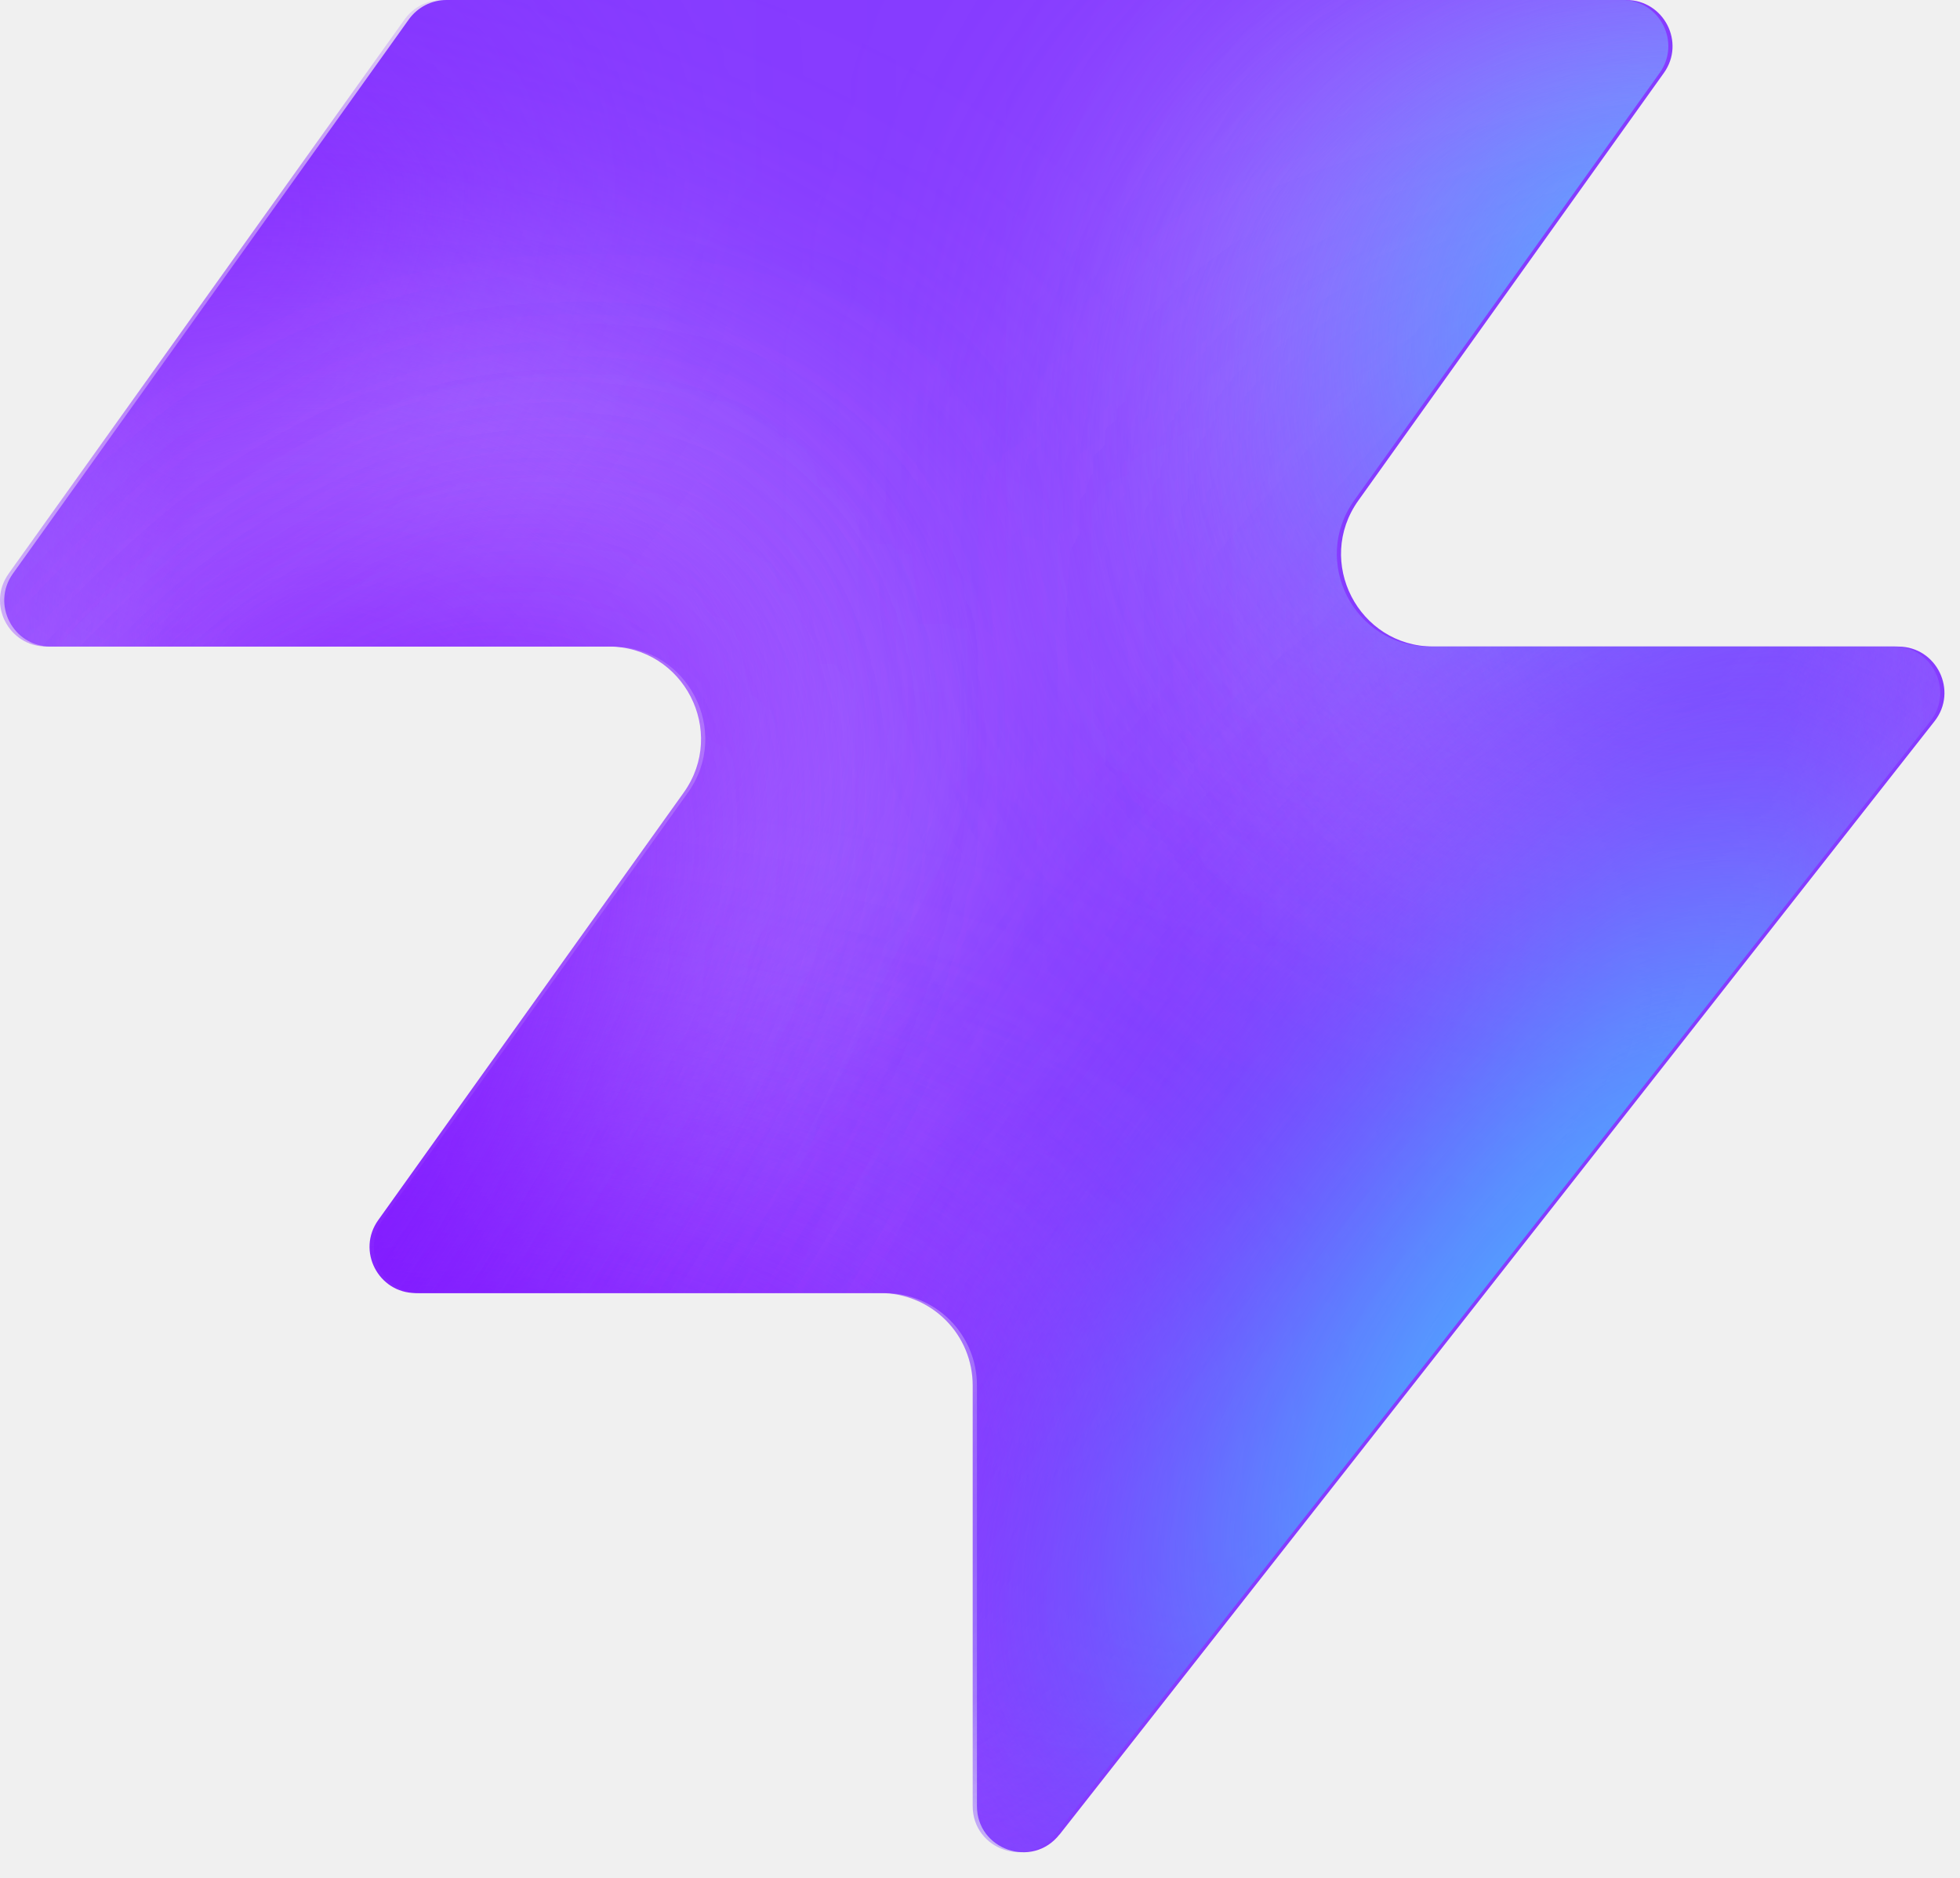
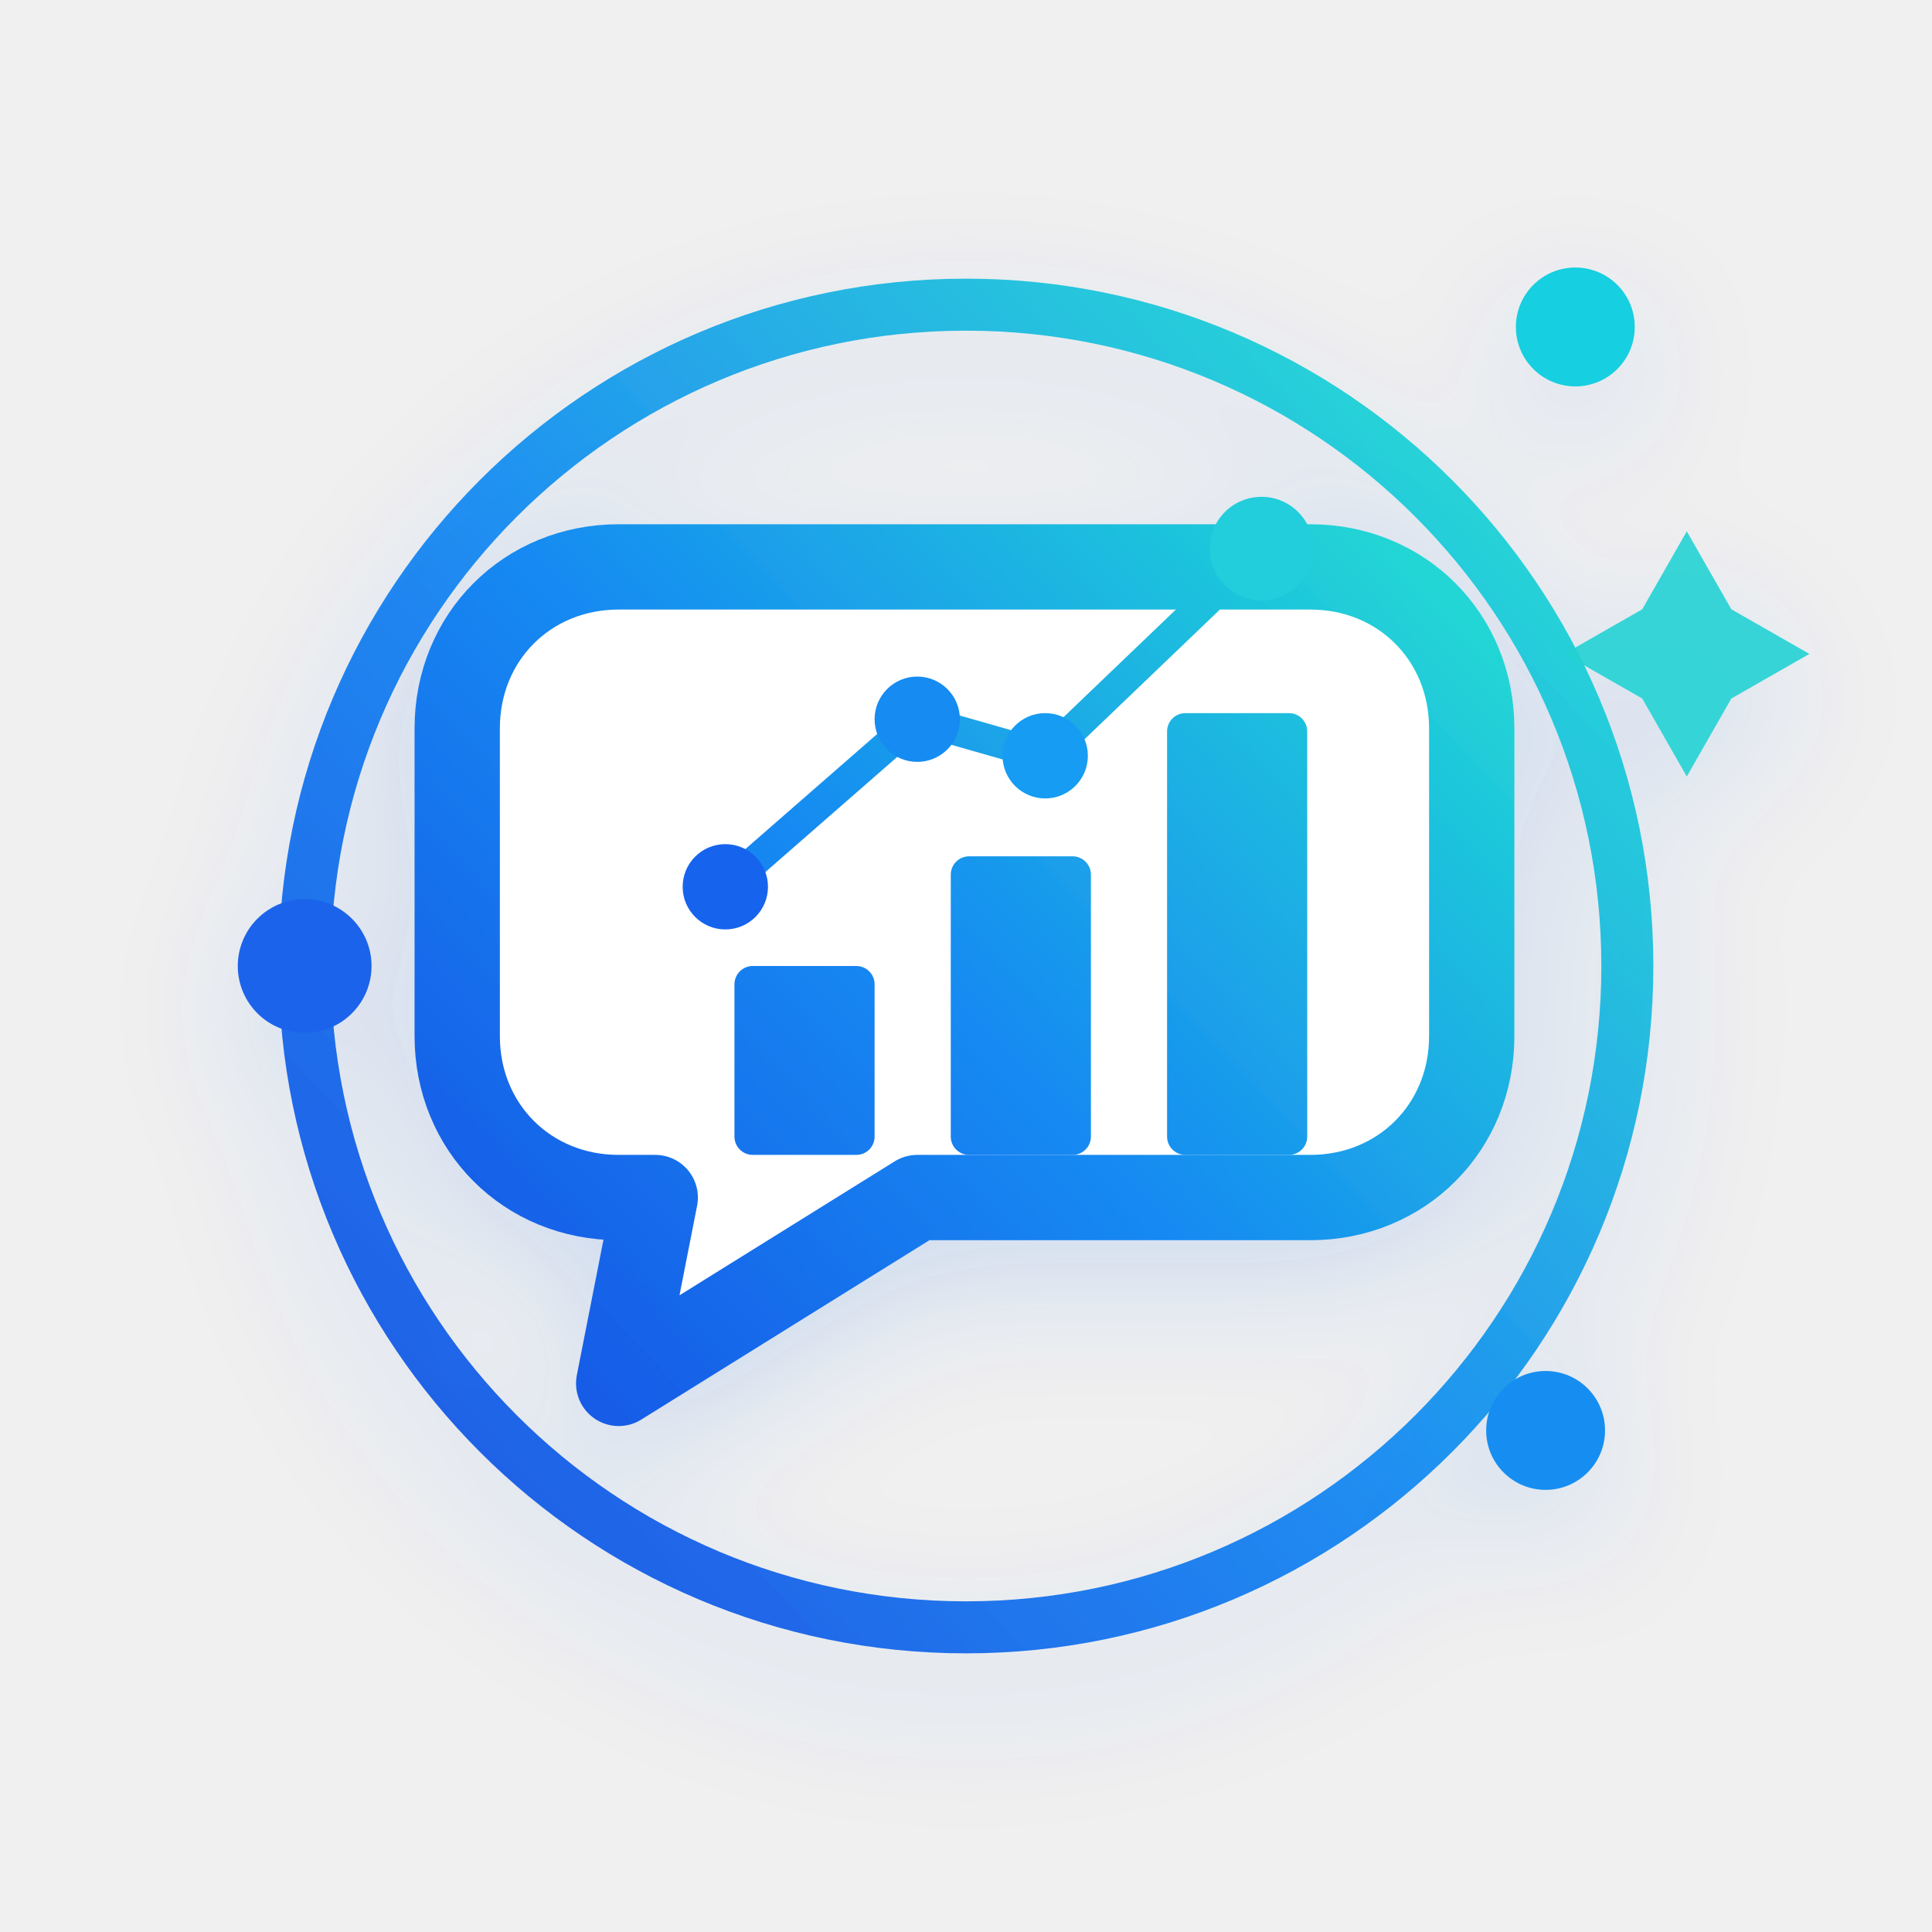
- <svg xmlns="http://www.w3.org/2000/svg" width="48" height="46" fill="none" viewBox="0 0 48 46">
-   <path fill="#863bff" d="M25.946 44.938c-.664.845-2.021.375-2.021-.698V33.937a2.26 2.26 0 0 0-2.262-2.262H10.287c-.92 0-1.456-1.04-.92-1.788l7.48-10.471c1.07-1.497 0-3.578-1.842-3.578H1.237c-.92 0-1.456-1.04-.92-1.788L10.013.474c.214-.297.556-.474.92-.474h28.894c.92 0 1.456 1.04.92 1.788l-7.48 10.471c-1.07 1.498 0 3.579 1.842 3.579h11.377c.943 0 1.473 1.088.89 1.83L25.947 44.94z" style="fill:#863bff;fill:color(display-p3 .525 .23 1);fill-opacity:1" />
-   <mask id="a" width="48" height="46" x="0" y="0" maskUnits="userSpaceOnUse" style="mask-type:alpha">
-     <path fill="#000" d="M25.842 44.938c-.664.844-2.021.375-2.021-.698V33.937a2.26 2.26 0 0 0-2.262-2.262H10.183c-.92 0-1.456-1.04-.92-1.788l7.48-10.471c1.07-1.498 0-3.579-1.842-3.579H1.133c-.92 0-1.456-1.04-.92-1.787L9.91.473c.214-.297.556-.474.92-.474h28.894c.92 0 1.456 1.04.92 1.788l-7.48 10.471c-1.07 1.498 0 3.578 1.842 3.578h11.377c.943 0 1.473 1.088.89 1.832L25.843 44.94z" style="fill:#000;fill-opacity:1" />
-   </mask>
-   <g mask="url(#a)">
-     <g filter="url(#b)">
-       <ellipse cx="5.508" cy="14.704" fill="#ede6ff" rx="5.508" ry="14.704" style="fill:#ede6ff;fill:color(display-p3 .927 .903 1);fill-opacity:1" transform="matrix(.00324 1 1 -.00324 -4.47 31.516)" />
-     </g>
-     <g filter="url(#c)">
-       <ellipse cx="10.399" cy="29.851" fill="#ede6ff" rx="10.399" ry="29.851" style="fill:#ede6ff;fill:color(display-p3 .927 .903 1);fill-opacity:1" transform="matrix(.00324 1 1 -.00324 -39.328 7.883)" />
-     </g>
-     <g filter="url(#d)">
-       <ellipse cx="5.508" cy="30.487" fill="#7e14ff" rx="5.508" ry="30.487" style="fill:#7e14ff;fill:color(display-p3 .492 .077 1);fill-opacity:1" transform="rotate(89.814 -25.913 -14.639)scale(1 -1)" />
-     </g>
-     <g filter="url(#e)">
-       <ellipse cx="5.508" cy="30.599" fill="#7e14ff" rx="5.508" ry="30.599" style="fill:#7e14ff;fill:color(display-p3 .492 .077 1);fill-opacity:1" transform="rotate(89.814 -32.644 -3.334)scale(1 -1)" />
-     </g>
-     <g filter="url(#f)">
-       <ellipse cx="5.508" cy="30.599" fill="#7e14ff" rx="5.508" ry="30.599" style="fill:#7e14ff;fill:color(display-p3 .492 .077 1);fill-opacity:1" transform="matrix(.00324 1 1 -.00324 -34.34 30.47)" />
-     </g>
-     <g filter="url(#g)">
-       <ellipse cx="14.072" cy="22.078" fill="#ede6ff" rx="14.072" ry="22.078" style="fill:#ede6ff;fill:color(display-p3 .927 .903 1);fill-opacity:1" transform="rotate(93.35 24.506 48.493)scale(-1 1)" />
-     </g>
-     <g filter="url(#h)">
-       <ellipse cx="3.47" cy="21.501" fill="#7e14ff" rx="3.47" ry="21.501" style="fill:#7e14ff;fill:color(display-p3 .492 .077 1);fill-opacity:1" transform="rotate(89.009 28.708 47.59)scale(-1 1)" />
-     </g>
-     <g filter="url(#i)">
-       <ellipse cx="3.47" cy="21.501" fill="#7e14ff" rx="3.47" ry="21.501" style="fill:#7e14ff;fill:color(display-p3 .492 .077 1);fill-opacity:1" transform="rotate(89.009 28.708 47.59)scale(-1 1)" />
-     </g>
-     <g filter="url(#j)">
-       <ellipse cx=".387" cy="8.972" fill="#7e14ff" rx="4.407" ry="29.108" style="fill:#7e14ff;fill:color(display-p3 .492 .077 1);fill-opacity:1" transform="rotate(39.51 .387 8.972)" />
-     </g>
-     <g filter="url(#k)">
-       <ellipse cx="47.523" cy="-6.092" fill="#7e14ff" rx="4.407" ry="29.108" style="fill:#7e14ff;fill:color(display-p3 .492 .077 1);fill-opacity:1" transform="rotate(37.892 47.523 -6.092)" />
-     </g>
-     <g filter="url(#l)">
-       <ellipse cx="41.412" cy="6.333" fill="#47bfff" rx="5.971" ry="9.665" style="fill:#47bfff;fill:color(display-p3 .28 .748 1);fill-opacity:1" transform="rotate(37.892 41.412 6.333)" />
-     </g>
-     <g filter="url(#m)">
-       <ellipse cx="-1.879" cy="38.332" fill="#7e14ff" rx="4.407" ry="29.108" style="fill:#7e14ff;fill:color(display-p3 .492 .077 1);fill-opacity:1" transform="rotate(37.892 -1.88 38.332)" />
-     </g>
-     <g filter="url(#n)">
-       <ellipse cx="-1.879" cy="38.332" fill="#7e14ff" rx="4.407" ry="29.108" style="fill:#7e14ff;fill:color(display-p3 .492 .077 1);fill-opacity:1" transform="rotate(37.892 -1.88 38.332)" />
-     </g>
-     <g filter="url(#o)">
-       <ellipse cx="35.651" cy="29.907" fill="#7e14ff" rx="4.407" ry="29.108" style="fill:#7e14ff;fill:color(display-p3 .492 .077 1);fill-opacity:1" transform="rotate(37.892 35.651 29.907)" />
-     </g>
-     <g filter="url(#p)">
-       <ellipse cx="38.418" cy="32.4" fill="#47bfff" rx="5.971" ry="15.297" style="fill:#47bfff;fill:color(display-p3 .28 .748 1);fill-opacity:1" transform="rotate(37.892 38.418 32.4)" />
-     </g>
-   </g>
+ <svg xmlns="http://www.w3.org/2000/svg" width="520" height="520" viewBox="0 0 520 520" fill="none" role="img" aria-labelledby="title desc">
  <defs>
-     <filter id="b" width="60.045" height="41.654" x="-19.77" y="16.149" color-interpolation-filters="sRGB" filterUnits="userSpaceOnUse">
-       <feFlood flood-opacity="0" result="BackgroundImageFix" />
-       <feBlend in="SourceGraphic" in2="BackgroundImageFix" result="shape" />
-       <feGaussianBlur result="effect1_foregroundBlur_2002_17158" stdDeviation="7.659" />
-     </filter>
-     <filter id="c" width="90.34" height="51.437" x="-54.613" y="-7.533" color-interpolation-filters="sRGB" filterUnits="userSpaceOnUse">
-       <feFlood flood-opacity="0" result="BackgroundImageFix" />
-       <feBlend in="SourceGraphic" in2="BackgroundImageFix" result="shape" />
-       <feGaussianBlur result="effect1_foregroundBlur_2002_17158" stdDeviation="7.659" />
-     </filter>
-     <filter id="d" width="79.355" height="29.4" x="-49.64" y="2.03" color-interpolation-filters="sRGB" filterUnits="userSpaceOnUse">
-       <feFlood flood-opacity="0" result="BackgroundImageFix" />
-       <feBlend in="SourceGraphic" in2="BackgroundImageFix" result="shape" />
-       <feGaussianBlur result="effect1_foregroundBlur_2002_17158" stdDeviation="4.596" />
-     </filter>
-     <filter id="e" width="79.579" height="29.4" x="-45.045" y="20.029" color-interpolation-filters="sRGB" filterUnits="userSpaceOnUse">
-       <feFlood flood-opacity="0" result="BackgroundImageFix" />
-       <feBlend in="SourceGraphic" in2="BackgroundImageFix" result="shape" />
-       <feGaussianBlur result="effect1_foregroundBlur_2002_17158" stdDeviation="4.596" />
-     </filter>
-     <filter id="f" width="79.579" height="29.4" x="-43.513" y="21.178" color-interpolation-filters="sRGB" filterUnits="userSpaceOnUse">
-       <feFlood flood-opacity="0" result="BackgroundImageFix" />
-       <feBlend in="SourceGraphic" in2="BackgroundImageFix" result="shape" />
-       <feGaussianBlur result="effect1_foregroundBlur_2002_17158" stdDeviation="4.596" />
-     </filter>
-     <filter id="g" width="74.749" height="58.852" x="15.756" y="-17.901" color-interpolation-filters="sRGB" filterUnits="userSpaceOnUse">
-       <feFlood flood-opacity="0" result="BackgroundImageFix" />
-       <feBlend in="SourceGraphic" in2="BackgroundImageFix" result="shape" />
-       <feGaussianBlur result="effect1_foregroundBlur_2002_17158" stdDeviation="7.659" />
-     </filter>
-     <filter id="h" width="61.377" height="25.362" x="23.548" y="2.284" color-interpolation-filters="sRGB" filterUnits="userSpaceOnUse">
-       <feFlood flood-opacity="0" result="BackgroundImageFix" />
-       <feBlend in="SourceGraphic" in2="BackgroundImageFix" result="shape" />
-       <feGaussianBlur result="effect1_foregroundBlur_2002_17158" stdDeviation="4.596" />
-     </filter>
-     <filter id="i" width="61.377" height="25.362" x="23.548" y="2.284" color-interpolation-filters="sRGB" filterUnits="userSpaceOnUse">
-       <feFlood flood-opacity="0" result="BackgroundImageFix" />
-       <feBlend in="SourceGraphic" in2="BackgroundImageFix" result="shape" />
-       <feGaussianBlur result="effect1_foregroundBlur_2002_17158" stdDeviation="4.596" />
-     </filter>
-     <filter id="j" width="56.045" height="63.649" x="-27.636" y="-22.853" color-interpolation-filters="sRGB" filterUnits="userSpaceOnUse">
-       <feFlood flood-opacity="0" result="BackgroundImageFix" />
-       <feBlend in="SourceGraphic" in2="BackgroundImageFix" result="shape" />
-       <feGaussianBlur result="effect1_foregroundBlur_2002_17158" stdDeviation="4.596" />
-     </filter>
-     <filter id="k" width="54.814" height="64.646" x="20.116" y="-38.415" color-interpolation-filters="sRGB" filterUnits="userSpaceOnUse">
-       <feFlood flood-opacity="0" result="BackgroundImageFix" />
-       <feBlend in="SourceGraphic" in2="BackgroundImageFix" result="shape" />
-       <feGaussianBlur result="effect1_foregroundBlur_2002_17158" stdDeviation="4.596" />
-     </filter>
-     <filter id="l" width="33.541" height="35.313" x="24.641" y="-11.323" color-interpolation-filters="sRGB" filterUnits="userSpaceOnUse">
-       <feFlood flood-opacity="0" result="BackgroundImageFix" />
-       <feBlend in="SourceGraphic" in2="BackgroundImageFix" result="shape" />
-       <feGaussianBlur result="effect1_foregroundBlur_2002_17158" stdDeviation="4.596" />
-     </filter>
-     <filter id="m" width="54.814" height="64.646" x="-29.286" y="6.009" color-interpolation-filters="sRGB" filterUnits="userSpaceOnUse">
-       <feFlood flood-opacity="0" result="BackgroundImageFix" />
-       <feBlend in="SourceGraphic" in2="BackgroundImageFix" result="shape" />
-       <feGaussianBlur result="effect1_foregroundBlur_2002_17158" stdDeviation="4.596" />
-     </filter>
-     <filter id="n" width="54.814" height="64.646" x="-29.286" y="6.009" color-interpolation-filters="sRGB" filterUnits="userSpaceOnUse">
-       <feFlood flood-opacity="0" result="BackgroundImageFix" />
-       <feBlend in="SourceGraphic" in2="BackgroundImageFix" result="shape" />
-       <feGaussianBlur result="effect1_foregroundBlur_2002_17158" stdDeviation="4.596" />
-     </filter>
-     <filter id="o" width="54.814" height="64.646" x="8.244" y="-2.416" color-interpolation-filters="sRGB" filterUnits="userSpaceOnUse">
-       <feFlood flood-opacity="0" result="BackgroundImageFix" />
-       <feBlend in="SourceGraphic" in2="BackgroundImageFix" result="shape" />
-       <feGaussianBlur result="effect1_foregroundBlur_2002_17158" stdDeviation="4.596" />
-     </filter>
-     <filter id="p" width="39.409" height="43.623" x="18.713" y="10.588" color-interpolation-filters="sRGB" filterUnits="userSpaceOnUse">
-       <feFlood flood-opacity="0" result="BackgroundImageFix" />
-       <feBlend in="SourceGraphic" in2="BackgroundImageFix" result="shape" />
-       <feGaussianBlur result="effect1_foregroundBlur_2002_17158" stdDeviation="4.596" />
+     <linearGradient id="blueCyan" x1="108" y1="396" x2="399" y2="119" gradientUnits="userSpaceOnUse">
+       <stop offset="0" stop-color="#1557E6" />
+       <stop offset="0.48" stop-color="#178AF2" />
+       <stop offset="1" stop-color="#21D6D5" />
+     </linearGradient>
+     <filter id="softShadow" x="-20%" y="-20%" width="140%" height="140%" color-interpolation-filters="sRGB">
+       <feDropShadow dx="0" dy="12" stdDeviation="18" flood-color="#0B61E8" flood-opacity="0.14" />
    </filter>
  </defs>
+   <g filter="url(#softShadow)">
+     <circle cx="260" cy="260" r="178" stroke="url(#blueCyan)" stroke-width="14" fill="none" opacity="0.95" />
+     <circle cx="82" cy="260" r="18" fill="#1A63EB" />
+     <circle cx="424" cy="88" r="16" fill="#19CFE0" />
+     <circle cx="416" cy="385" r="16" fill="#168EF1" />
+     <g transform="translate(260 260) scale(0.82) translate(-286 -288)">
+       <path d="M172 157H399C429 157 452 180 452 210V311C452 341 429 364 399 364H270L172 425L184 364H172C142 364 119 341 119 311V210C119 180 142 157 172 157Z" fill="#FFFFFF" />
+       <path d="M172 157H399C429 157 452 180 452 210V311C452 341 429 364 399 364H270L172 425L184 364H172C142 364 119 341 119 311V210C119 180 142 157 172 157Z" stroke="url(#blueCyan)" stroke-width="28" stroke-linejoin="round" />
+       <rect x="210" y="288" width="46" height="62" rx="6" fill="url(#blueCyan)" />
+       <rect x="281" y="252" width="46" height="98" rx="6" fill="url(#blueCyan)" />
+       <rect x="352" y="205" width="46" height="145" rx="6" fill="url(#blueCyan)" />
+       <path d="M207 262L270 207L312 219L383 151" stroke="url(#blueCyan)" stroke-width="10" stroke-linecap="round" stroke-linejoin="round" />
+       <circle cx="207" cy="262" r="14" fill="#1264EE" />
+       <circle cx="270" cy="207" r="14" fill="#158BF2" />
+       <circle cx="312" cy="219" r="14" fill="#159CF2" />
+       <circle cx="383" cy="151" r="17" fill="#20CEDB" />
+     </g>
+     <path d="M466 164L487 176L466 188L454 209L442 188L421 176L442 164L454 143L466 164Z" fill="#22D2D3" opacity="0.9" />
+   </g>
</svg>
